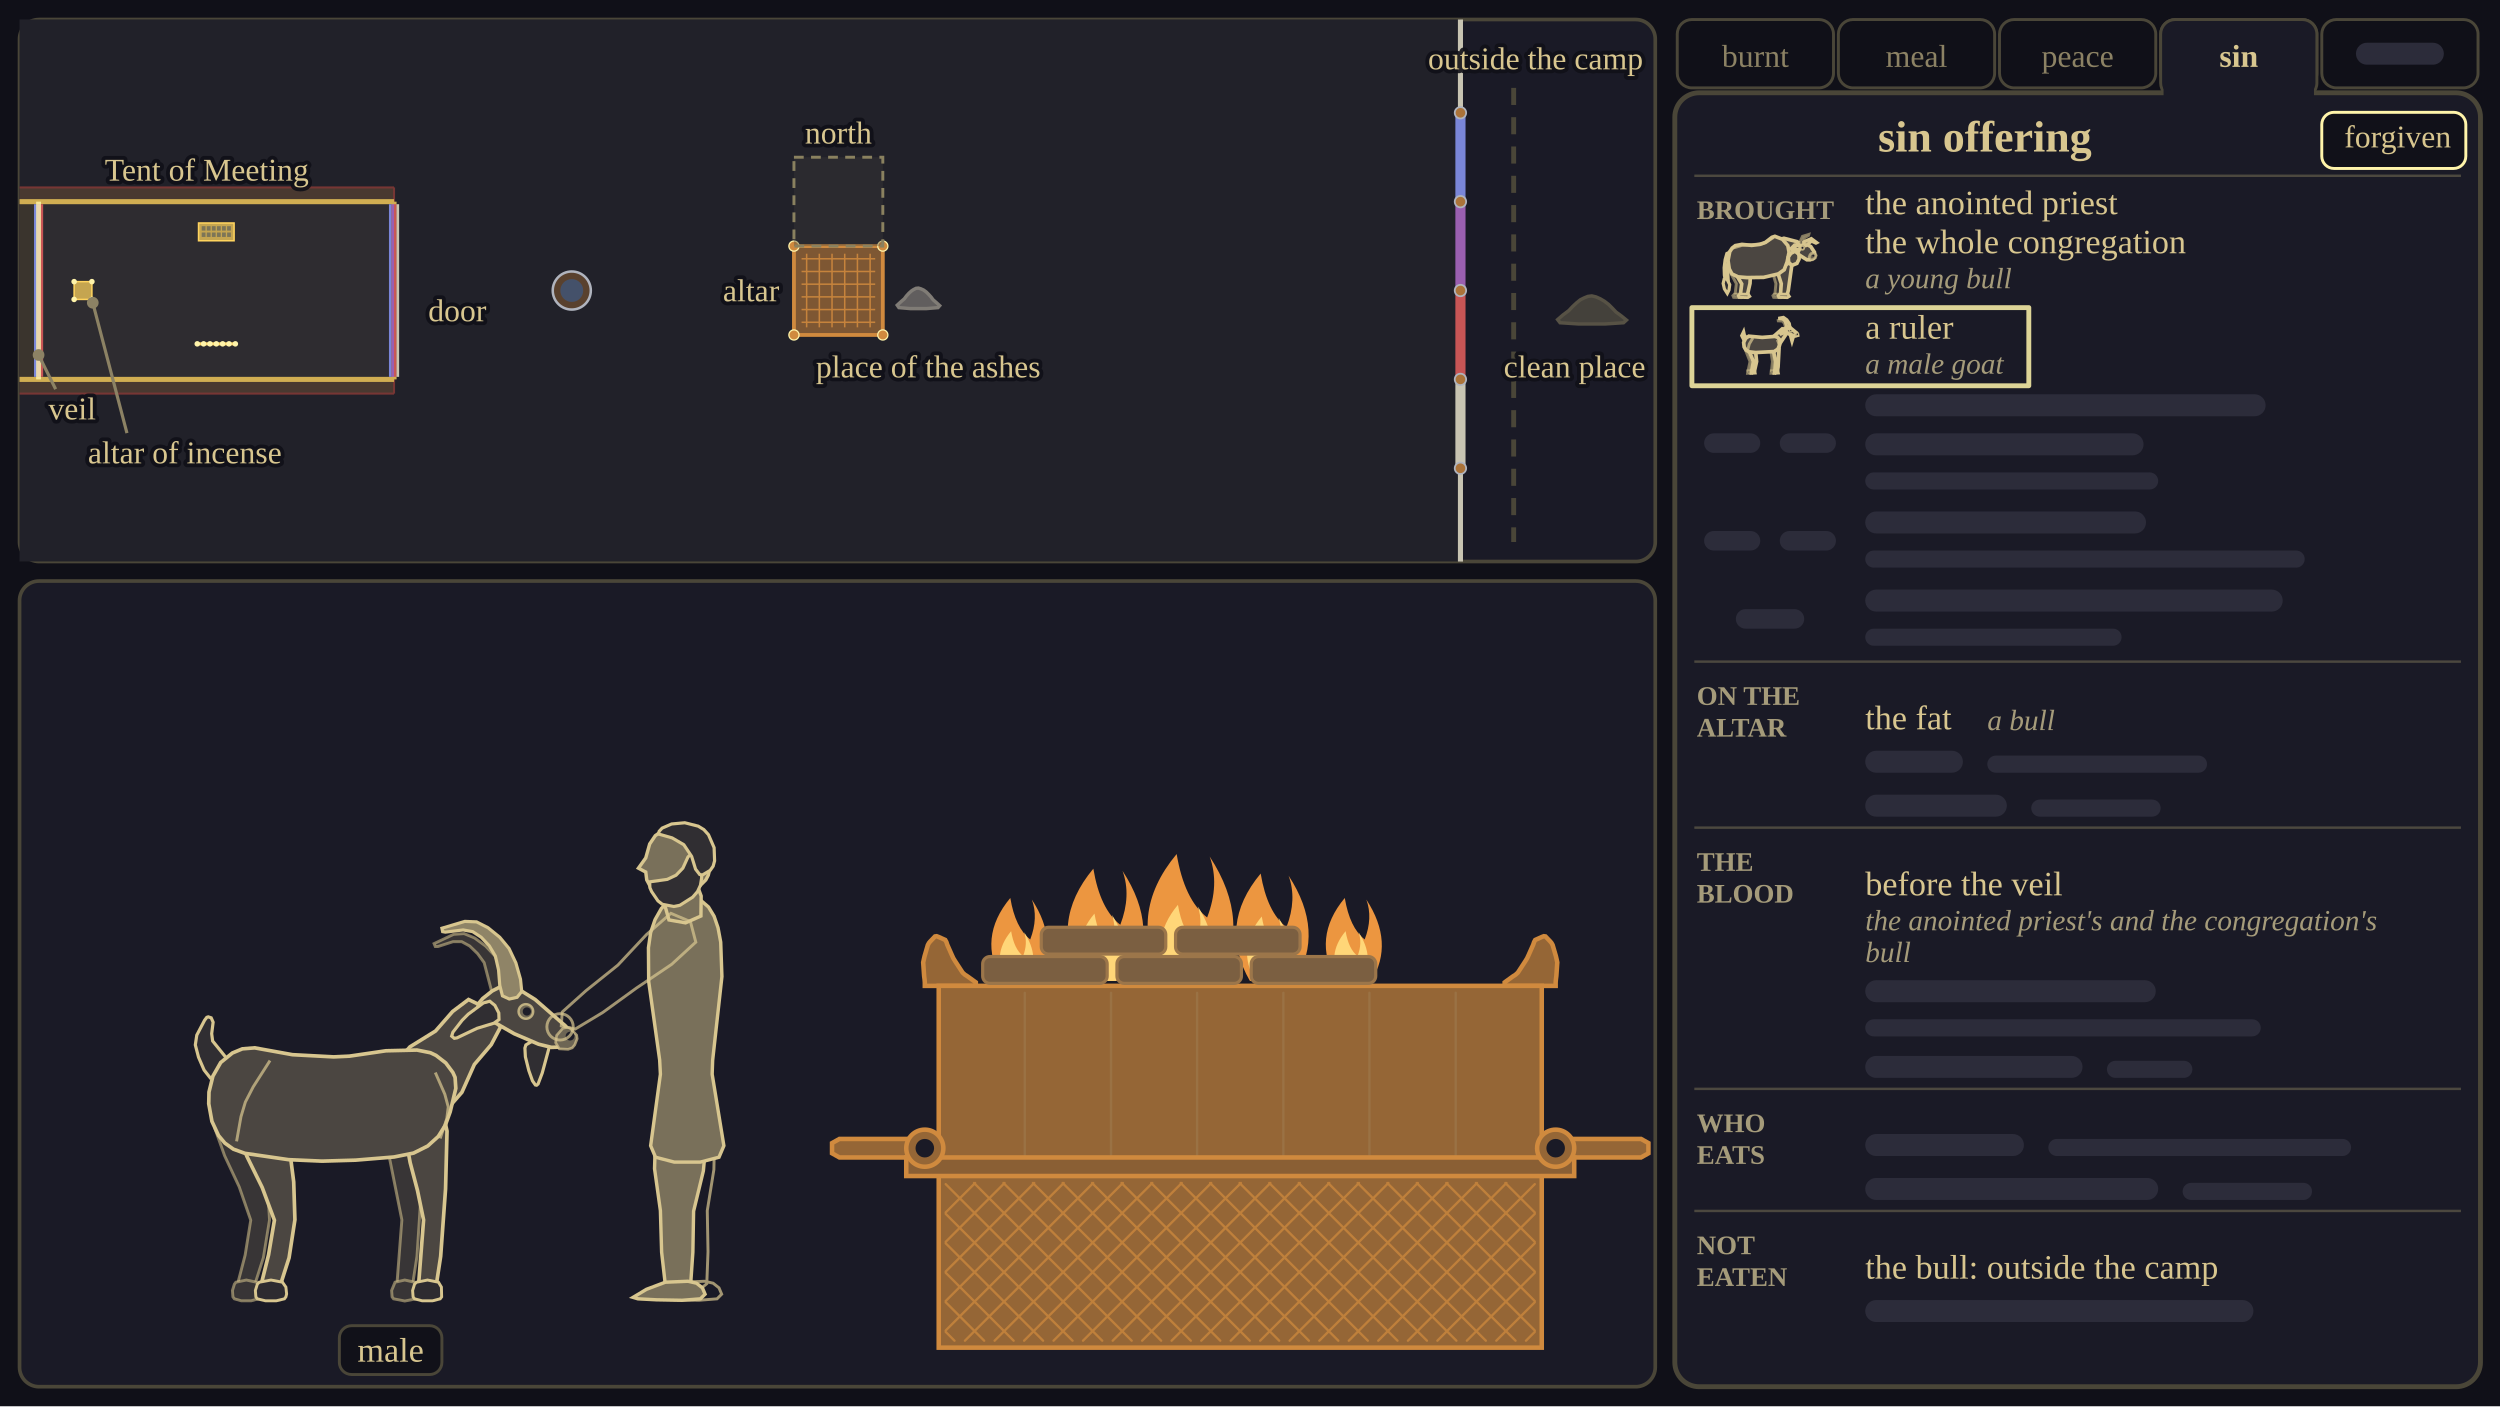
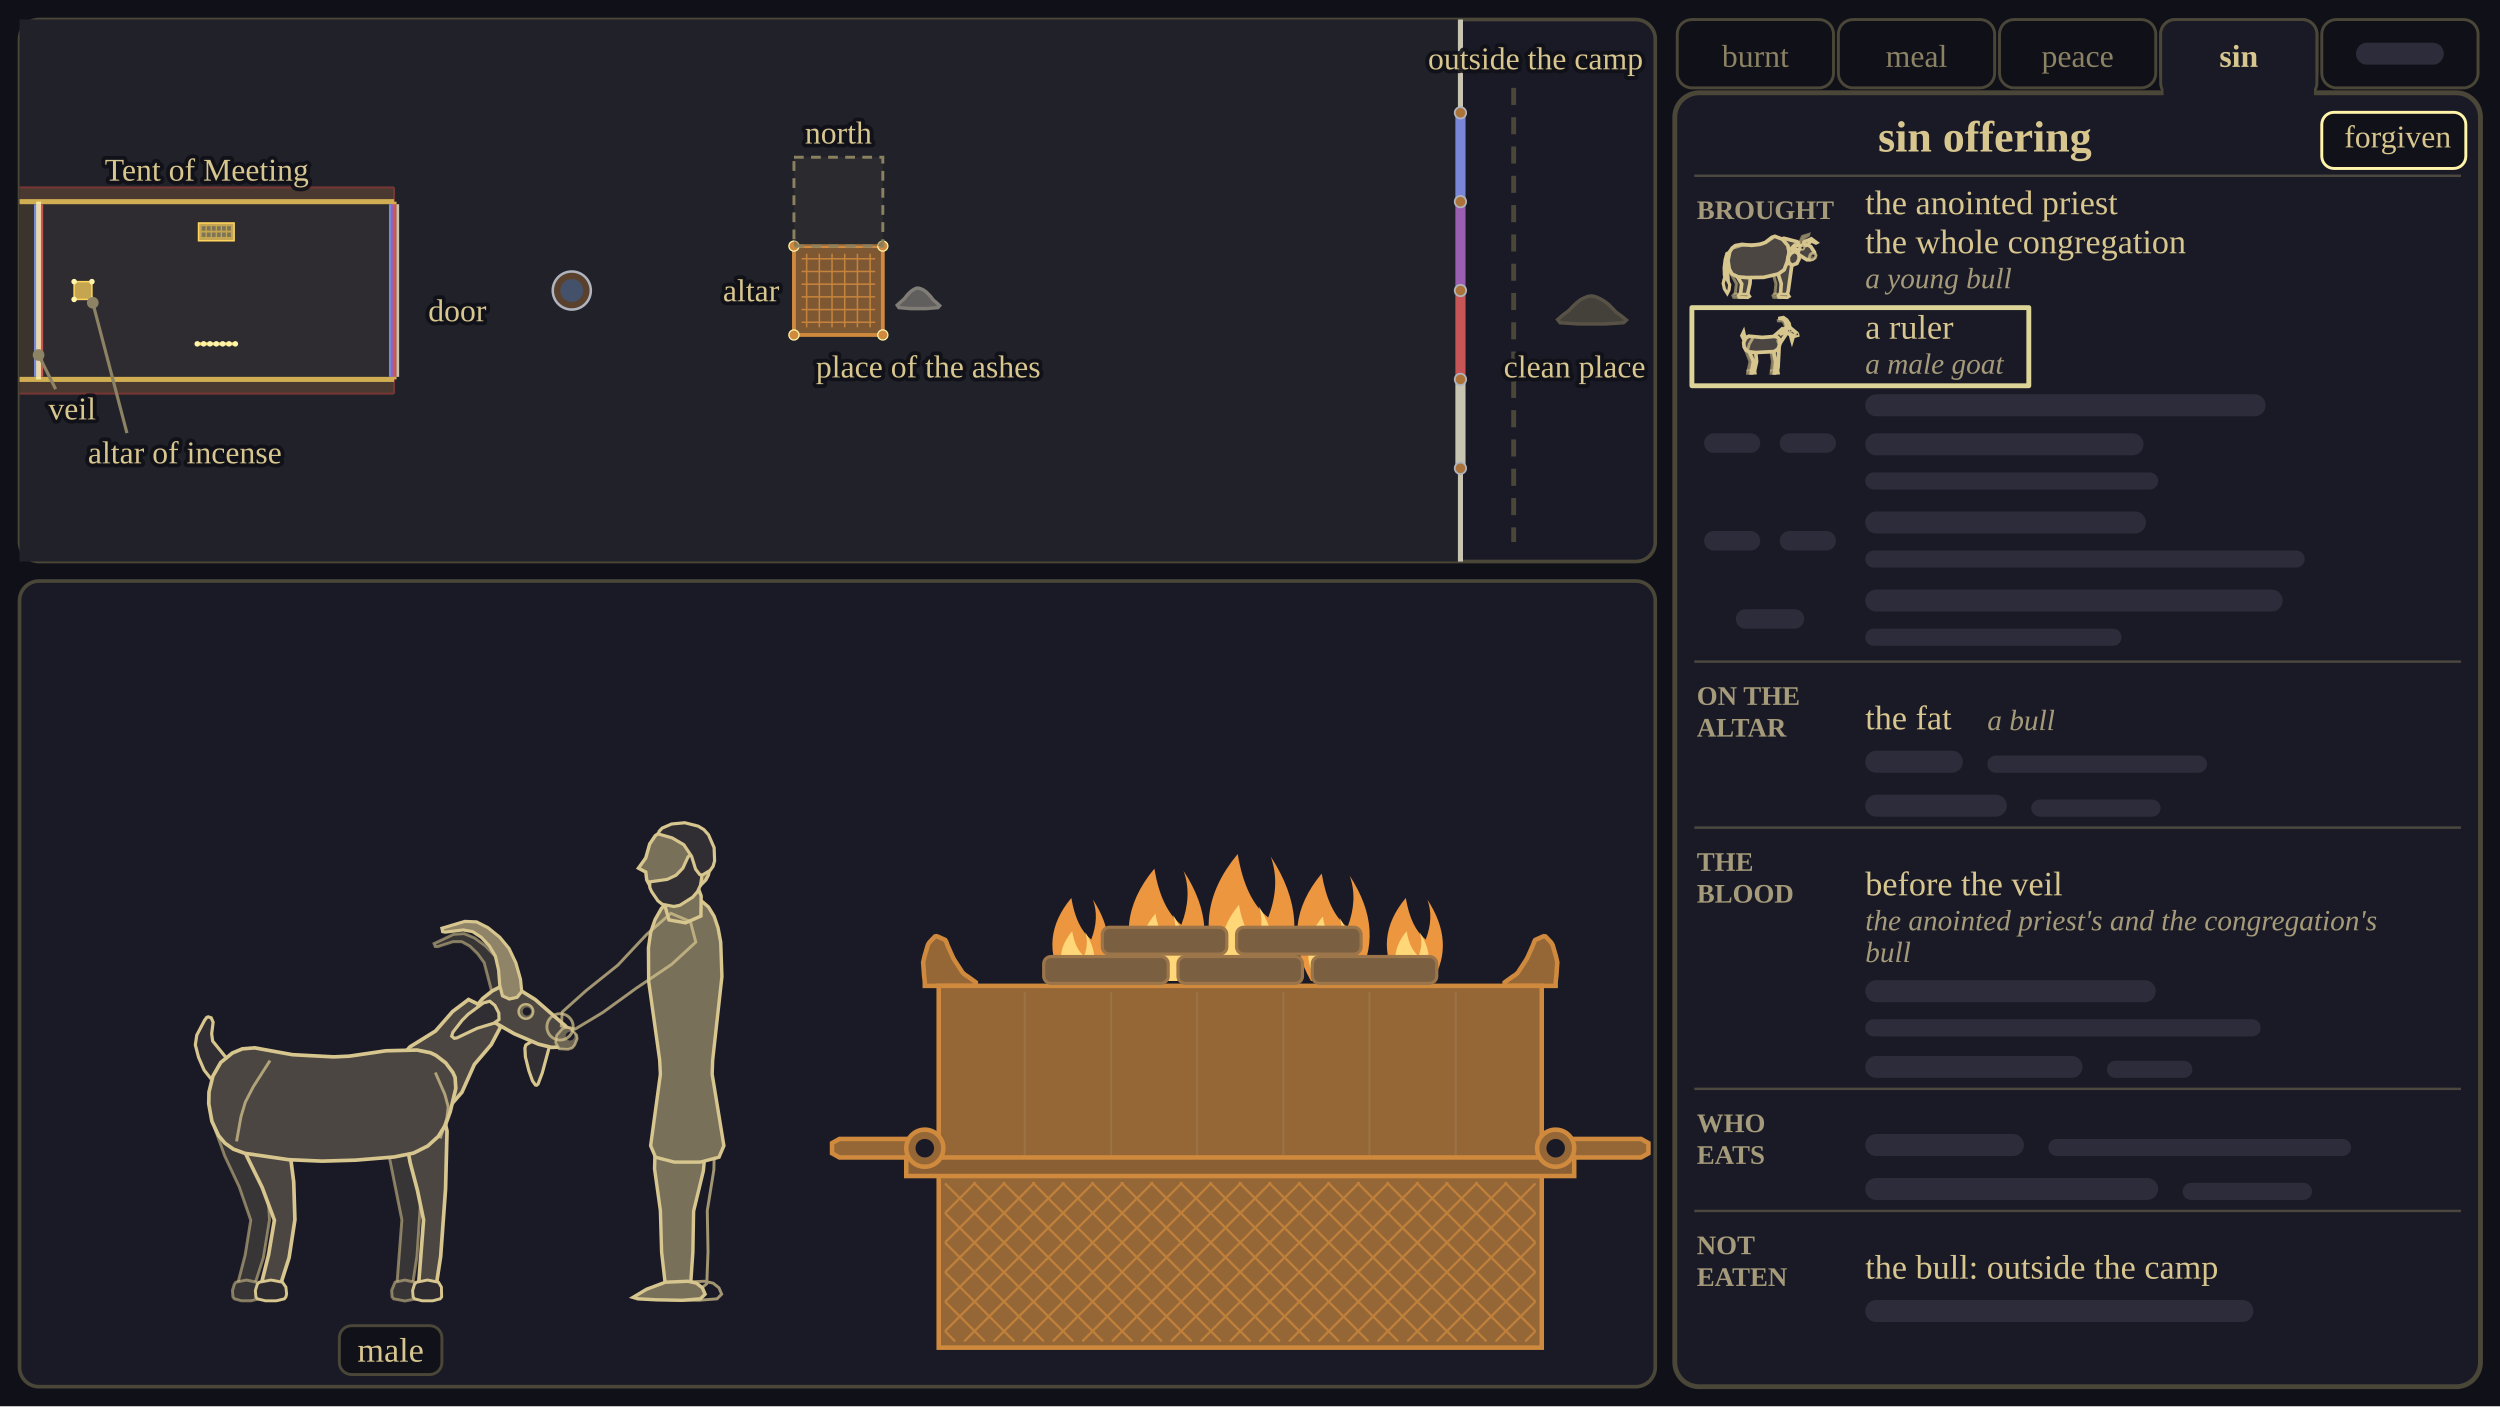
<svg xmlns="http://www.w3.org/2000/svg" viewBox="0 0 1024 576" width="1024" height="576" font-family="Georgia, 'Times New Roman', serif">
  <defs>
    <g id="ic58x23_male_goat">
      <path d="M1.9-11.5l.3 2.9-.3 5.9-.3 1.7-.5.5-.5-.6.4-3.8-1-6.5.9-.4z" fill="#383536" stroke="#d8c68f" stroke-width="1.2" stroke-opacity="0.549" />
      <path d="M.5-1.1l1.2 0 .1 1-1.4 0z" fill="#383536" stroke="#d8c68f" stroke-width="1.2" stroke-opacity="0.549" />
      <path d="M-8.2-12.2l.4 1.1.7 6.2-.9 4-.6.4-.4-.6.8-3.8-2.2-5.6-.1-1.2 1.1-.6z" fill="#383536" stroke="#d8c68f" stroke-width="1.2" stroke-opacity="0.549" />
      <path d="M-9.1-1.1l1.3 0 .1.9-1.5.1z" fill="#383536" stroke="#d8c68f" stroke-width="1.2" stroke-opacity="0.549" />
      <path d="M3.4-11.5l.3 1.2-.4 7.6-.3 1.7-.6.5-.4-.6.3-3.8-1.1-5.2 0-1.3 1.1-.4z" fill="#4b4641" stroke="#d8c68f" stroke-width="1.5" />
      <path d="M1.8-1.1l1.4 0 .2.9-1.7.1z" fill="#2d2b30" stroke="#d8c68f" stroke-width="1.2" />
      <path d="M-6.6-12.3l.5 1.1.6 6.3-.9 4-.7.4-.4-.6.7-3.8-2.3-5.5-.1-1.3 1.2-.6z" fill="#4b4641" stroke="#d8c68f" stroke-width="1.5" />
      <path d="M-7.7-1.1l1.4 0 .2.9-1.7.1z" fill="#2d2b30" stroke="#d8c68f" stroke-width="1.2" />
      <path d="M-10.6-13.5l-1-2 .8-1.7.3 1.4 1.1 1.6z" fill="#302e32" stroke="#d8c68f" stroke-width="1.3" />
      <path d="M6.5-18.3l-.6-2.2-.8-1-2.2-.1 1.8-.7 1.3.8 1 1.4.4 1.5-.2.4z" fill="#383536" stroke="#d8c68f" stroke-width="1.2" stroke-opacity="0.549" />
      <path d="M.5-14.3l4.5-4 1.2.6.7 1.1-3.3 5-1.8-1.1z" fill="#4b4641" stroke="#d8c68f" stroke-width="1.5" />
      <path d="M3.9-11.5l.1-2.3-1-1.1-1.1-.3-5.1.4-5.5-.5-1.3.9-.8 1.7.2 1.8.8 1.3 1.2.7 2.7.3 7.6-.4 1.5-1z" fill="#4b4641" stroke="#d8c68f" stroke-width="1.5" />
      <path d="M-7-14.6l-1.5 2.5-.6 2.4M3-13.8l.8 2-.5 2" stroke-linejoin="round" fill="none" stroke="#d8c68f" stroke-width="1.2" stroke-opacity="0.718" />
      <path d="M9.8-15.8l-.8 2.7-.6-2.2.5-.5z" fill="#302e32" stroke="#d8c68f" stroke-width="1.3" />
      <path d="M5.8-18.3l1.1-.7 1.2.1 2.8 2.3.3.9-1.2.3-2.2-.8-2.1-1.3z" fill="#4b4641" stroke="#d8c68f" stroke-width="1.5" />
      <path d="M11.2-16.5l.3.4-.1.6-.9.2-.2-.8z" fill="#6d6554" stroke="#d8c68f" stroke-width="1.1" stroke-opacity="0.698" />
      <path d="M6.8-17l-2.8 1 1.9-2.1.7.2z" fill="#302e32" stroke="#d8c68f" stroke-width="1.3" />
      <path d="M7-18.5l-.8-3-1-.9-1.8-.2 2.1-.4 1.4 1 1 1.5.3 1.7-.3.4z" fill="#8f8467" stroke="#d8c68f" stroke-width="1.3" />
      <circle cx="8.5" cy="-17.6" r=".4" fill="#716956" stroke="#d8c68f" stroke-width="1" stroke-opacity="0.800" />
      <circle cx="8.5" cy="-17.6" r=".2" fill="#1d1d28" />
      <circle cx="11.2" cy="-16.1" r=".3" fill="#1d1d28" />
    </g>
    <g id="ic58x26_bull">
      <path d="M5.5-14.8l.5 1.6-1.1 10-.5 2-1.3.4-1.1-.7.4-4.3-2-6.9.3-1.7 2.3-.8z" fill="#383536" stroke="#d8c68f" stroke-width="1.2" stroke-opacity="0.549" />
      <path d="M1.7-1.5l3 0 .5.9-.7.5-3-.1-.3-.7z" fill="#383536" stroke="#d8c68f" stroke-width="1.2" stroke-opacity="0.549" />
      <path d="M-11.5-15.6l.9 1.5-.2 8.2-1.1 4.7-1.3.4-1.1-.8.5-4.2-3.6-6.7 0-1.8 2.9-1.2z" fill="#383536" stroke="#d8c68f" stroke-width="1.2" stroke-opacity="0.549" />
      <path d="M-14.6-1.5l3 0 .6.9-.7.5-3.2-.1-.3-.7z" fill="#383536" stroke="#d8c68f" stroke-width="1.2" stroke-opacity="0.549" />
      <path d="M8.3-14.9l.6 1.7-1.4 10.1-.5 1.9-1.4.4-1.3-.8.3-4.2-2.2-6.9.3-1.7 2.7-.8z" fill="#4b4641" stroke="#d8c68f" stroke-width="1.5" />
      <path d="M3.9-1.5l3.4 0 .6.9-.8.5-3.5-.1-.3-.7z" fill="#2d2b30" stroke="#d8c68f" stroke-width="1.2" />
      <path d="M-8.7-15.7l.9 1.5-.4 8.3-1.1 4.8-1.5.3-1.3-.8.5-4.1-3.9-6.7.2-1.8 3.2-1.3z" fill="#4b4641" stroke="#d8c68f" stroke-width="1.5" />
      <path d="M-12.4-1.5l3.5 0 .6.9-.8.5-3.6-.1-.3-.7z" fill="#2d2b30" stroke="#d8c68f" stroke-width="1.2" />
      <path d="M-15.8-17.7l-1.7 5.5.3 5.2-.5.6-.5-.6-.4-2.3-.1-3 .4-3.3.7-2.5 1-.5z" fill="#4b4641" stroke="#d8c68f" stroke-width="1.5" />
      <path d="M-17.7-7.8l1.2 2.4-.3 2.2-.7 1.4-1.2-1.9-.5-2.2.4-1.7z" fill="#302e32" stroke="#d8c68f" stroke-width="1.3" />
      <path d="M3.6-23.8l2.1-.6 5.4 1.4 1.5 1.2-.3 3.2-1.2 3-1.1.4-1.4-.3-1.5 1.6-1.5.3-1.5-5z" fill="#4b4641" stroke="#d8c68f" stroke-width="1.5" />
      <path d="M7-14.7l.8-4-.5-2.7-2.2-2.6-3.1-1.2-1.2.4-2.7 2.1-2.3.8-3.3.4-4-.4-2.7.5-1.3 1-1 1.5-.7 3.6.5 3.4 1.1 2.1 2.5 1.2 3.7.3 6.8-.1 6-1.4 2.4-1.7z" fill="#4b4641" stroke="#d8c68f" stroke-width="1.5" />
      <path d="M10.2-19.1l1.7 1.2 0 2-.9 1.8-2.1.8-1.3-1.3-.1-2.1 1-1.5z" fill="#4b4641" stroke="#d8c68f" stroke-width="1.5" />
      <path d="M11.1-21.9l1.4-.5 1.8.1 2.4 1.3 1.5 2.3.1 1.5-.4.9-1.5.7-1.3 0-3.2-2-1-1.6-.1-1.8z" fill="#4b4641" stroke="#d8c68f" stroke-width="1.5" />
      <path d="M18.3-18.3l.6.9-.3 1-1.1.8-1 0-.5-1.1.4-1 .5-.5z" fill="#6d6554" stroke="#d8c68f" stroke-width="1.1" stroke-opacity="0.698" />
      <path d="M11.8-19.4l-1.6-.8-1.2.4-.4-.3 1.5-1.5 1.7.1.6.3 0 .6z" fill="#4b4641" stroke="#d8c68f" stroke-width="1.5" />
      <path d="M12.1-22.6l1.2-2.6 2.6-.8-.1.4-1.7 1-.4 2.5-1.2 0z" fill="#383536" stroke="#d8c68f" stroke-width="1.2" stroke-opacity="0.549" />
      <path d="M13.8-22.9l3.1-1.4 2.3 1.7-.4.2-1.8-.8-2.3 1.8-.9-.9z" fill="#8f8467" stroke="#d8c68f" stroke-width="1.3" />
      <path d="M1.4-24.7l-2.8 1.8-2 .8-8.1.6-4 1.2" stroke-linejoin="round" fill="none" stroke="#d8c68f" stroke-width="1.2" stroke-opacity="0.718" />
      <circle cx="13.2" cy="-20.5" r=".7" fill="#716956" stroke="#d8c68f" stroke-width="1" stroke-opacity="0.800" />
      <circle cx="13.3" cy="-20.5" r=".4" fill="#1d1d28" />
      <circle cx="17.7" cy="-17.3" r=".4" fill="#1d1d28" />
    </g>
  </defs>
  <rect width="1024" height="576" fill="#101018" />
  <rect x="8" y="8" width="670" height="222" rx="8" fill="#1a1a26" stroke="#4a4638" stroke-width="1.5" />
  <rect x="8" y="238" width="670" height="330" rx="8" fill="#1a1a26" stroke="#4a4638" stroke-width="1.5" />
  <rect x="686" y="38" width="330" height="530" rx="10" fill="#1a1a26" stroke="#4a4638" stroke-width="2" />
  <rect x="687" y="8" width="64" height="28" rx="6" fill="#101018" stroke="#4a4638" stroke-width="1.2" />
  <rect x="753" y="8" width="64" height="28" rx="6" fill="#101018" stroke="#4a4638" stroke-width="1.2" />
  <rect x="819" y="8" width="64" height="28" rx="6" fill="#101018" stroke="#4a4638" stroke-width="1.2" />
  <rect x="885" y="8" width="64" height="28" rx="6" fill="#101018" stroke="#4a4638" stroke-width="1.2" />
  <rect x="951" y="8" width="64" height="28" rx="6" fill="#101018" stroke="#4a4638" stroke-width="1.2" />
  <text x="719" y="23" font-size="13" text-anchor="middle" dominant-baseline="central" fill="#8c8264">burnt</text>
  <text x="785" y="23" font-size="13" text-anchor="middle" dominant-baseline="central" fill="#8c8264">meal</text>
  <text x="851" y="23" font-size="13" text-anchor="middle" dominant-baseline="central" fill="#8c8264">peace</text>
  <rect x="965" y="17.5" width="36" height="9" rx="4.5" fill="#2c2c3a" />
  <rect x="885" y="8" width="64" height="32" rx="6" fill="#1a1a26" stroke="#4a4638" stroke-width="1.2" />
  <rect x="886.2" y="34" width="61.6" height="8" fill="#1a1a26" />
  <text x="917" y="23" font-size="13" text-anchor="middle" dominant-baseline="central" fill="#d8c68f" font-weight="bold">sin</text>
  <g id="dockcol">
    <line x1="694" y1="72" x2="1008" y2="72" stroke="#4c483f" stroke-width="1" />
    <text x="695" y="86" font-size="11" dominant-baseline="central" fill="#a59b7a" font-weight="bold">BROUGHT</text>
    <line x1="694" y1="271" x2="1008" y2="271" stroke="#4c483f" stroke-width="1" />
    <text x="695" y="285" font-size="11" dominant-baseline="central" fill="#a59b7a" font-weight="bold">ON THE</text>
    <text x="695" y="298" font-size="11" dominant-baseline="central" fill="#a59b7a" font-weight="bold">ALTAR</text>
    <line x1="694" y1="339" x2="1008" y2="339" stroke="#4c483f" stroke-width="1" />
    <text x="695" y="353" font-size="11" dominant-baseline="central" fill="#a59b7a" font-weight="bold">THE</text>
    <text x="695" y="366" font-size="11" dominant-baseline="central" fill="#a59b7a" font-weight="bold">BLOOD</text>
    <line x1="694" y1="446" x2="1008" y2="446" stroke="#4c483f" stroke-width="1" />
    <text x="695" y="460" font-size="11" dominant-baseline="central" fill="#a59b7a" font-weight="bold">WHO</text>
    <text x="695" y="473" font-size="11" dominant-baseline="central" fill="#a59b7a" font-weight="bold">EATS</text>
    <line x1="694" y1="496" x2="1008" y2="496" stroke="#4c483f" stroke-width="1" />
    <text x="695" y="510" font-size="11" dominant-baseline="central" fill="#a59b7a" font-weight="bold">NOT</text>
    <text x="695" y="523" font-size="11" dominant-baseline="central" fill="#a59b7a" font-weight="bold">EATEN</text>
    <rect x="764" y="161.5" width="164" height="9" rx="4.5" fill="#2c2c3a" />
    <rect x="764" y="177.5" width="114" height="9" rx="4.5" fill="#2c2c3a" />
    <rect x="764" y="193.5" width="120" height="7" rx="3.5" fill="#2c2c3a" />
    <rect x="698" y="177.5" width="23" height="8" rx="4" fill="#2c2c3a" />
    <rect x="729" y="177.5" width="23" height="8" rx="4" fill="#2c2c3a" />
    <rect x="764" y="209.5" width="115" height="9" rx="4.5" fill="#2c2c3a" />
    <rect x="764" y="225.5" width="180" height="7" rx="3.5" fill="#2c2c3a" />
    <rect x="698" y="217.5" width="23" height="8" rx="4" fill="#2c2c3a" />
    <rect x="729" y="217.5" width="23" height="8" rx="4" fill="#2c2c3a" />
    <rect x="764" y="241.5" width="171" height="9" rx="4.5" fill="#2c2c3a" />
    <rect x="764" y="257.5" width="105" height="7" rx="3.5" fill="#2c2c3a" />
    <rect x="711" y="249.5" width="28" height="8" rx="4" fill="#2c2c3a" />
    <rect x="764" y="307.5" width="40" height="9" rx="4.5" fill="#2c2c3a" />
    <rect x="814" y="309.5" width="90" height="7" rx="3.5" fill="#2c2c3a" />
    <rect x="764" y="325.5" width="58" height="9" rx="4.5" fill="#2c2c3a" />
    <rect x="832" y="327.5" width="53" height="7" rx="3.5" fill="#2c2c3a" />
    <g>
      <animate attributeName="opacity" values="1.00;0" begin="6.32s" dur="0.35s" fill="freeze" calcMode="spline" keyTimes="0;1" keySplines="0.42 0 0.58 1" />
      <rect x="764" y="401.5" width="119" height="9" rx="4.5" fill="#2c2c3a" />
    </g>
    <rect x="764" y="417.5" width="162" height="7" rx="3.5" fill="#2c2c3a" />
    <rect x="764" y="432.5" width="89" height="9" rx="4.5" fill="#2c2c3a" />
    <rect x="863" y="434.5" width="35" height="7" rx="3.5" fill="#2c2c3a" />
    <rect x="764" y="464.5" width="65" height="9" rx="4.5" fill="#2c2c3a" />
    <rect x="839" y="466.5" width="124" height="7" rx="3.5" fill="#2c2c3a" />
    <rect x="764" y="482.5" width="120" height="9" rx="4.5" fill="#2c2c3a" />
    <rect x="894" y="484.5" width="53" height="7" rx="3.5" fill="#2c2c3a" />
    <rect x="764" y="532.5" width="159" height="9" rx="4.5" fill="#2c2c3a" />
    <text x="813" y="56" font-size="18" text-anchor="middle" dominant-baseline="central" fill="#d8c68f" font-weight="bold">sin offering</text>
    <text x="764" y="83" font-size="14" dominant-baseline="central" fill="#d8c68f">the anointed priest</text>
    <text x="764" y="99" font-size="14" dominant-baseline="central" fill="#d8c68f">the whole congregation</text>
    <text x="764" y="114" font-size="12" dominant-baseline="central" fill="#a59b7a" font-style="italic">a young bull</text>
    <use href="#ic58x26_bull" transform="translate(725 122)" />
    <text x="764" y="134" font-size="14" dominant-baseline="central" fill="#d8c68f">a ruler</text>
    <text x="764" y="149" font-size="12" dominant-baseline="central" fill="#a59b7a" font-style="italic">a male goat</text>
    <use href="#ic58x23_male_goat" transform="translate(725 153)" />
    <text x="764" y="294" font-size="14" dominant-baseline="central" fill="#d8c68f">the fat</text>
    <text x="814" y="295" font-size="12" dominant-baseline="central" fill="#a59b7a" font-style="italic">a bull</text>
    <text x="764" y="362" font-size="14" dominant-baseline="central" fill="#d8c68f">before the veil</text>
    <text x="764" y="377" font-size="12" dominant-baseline="central" fill="#a59b7a" font-style="italic">the anointed priest's and the congregation's</text>
    <text x="764" y="390" font-size="12" dominant-baseline="central" fill="#a59b7a" font-style="italic">bull</text>
    <g opacity="0.00">
      <animate attributeName="opacity" values="0;1.00" begin="6.32s" dur="0.35s" fill="freeze" calcMode="spline" keyTimes="0;1" keySplines="0.42 0 0.58 1" />
      <text x="764" y="406" font-size="14" dominant-baseline="central" fill="#d8c68f">on the altar's horns</text>
    </g>
    <text x="764" y="519" font-size="14" dominant-baseline="central" fill="#d8c68f">the bull: outside the camp</text>
    <rect x="951" y="46" width="59" height="23" rx="5" fill="#101018" fill-opacity="0.88" stroke="#fff4aa" stroke-width="1.2" />
    <text x="1004" y="56" font-size="13" text-anchor="end" dominant-baseline="central" fill="#d8c68f">forgiven</text>
    <path d="M693 126l138 0 0 32-138 0z" fill="none" stroke="#fff4aa" stroke-width="2.0" stroke-opacity="0.85" stroke-linejoin="round" />
  </g>
  <g transform="translate(-509.4 -291.8) scale(0.52)">
    <rect x="995" y="576.5" width="1135" height="426.9" fill="#212129" />
    <line x1="2130" y1="576.5" x2="2130" y2="650" stroke="#c8c4b2" stroke-width="4" />
    <line x1="2130" y1="930" x2="2130" y2="1003.5" stroke="#c8c4b2" stroke-width="4" />
    <line x1="2130" y1="650" x2="2130" y2="720" stroke="#7a86d8" stroke-width="8" />
    <line x1="2130" y1="720" x2="2130" y2="790" stroke="#9a5fb0" stroke-width="8" />
    <line x1="2130" y1="790" x2="2130" y2="860" stroke="#c85555" stroke-width="8" />
    <line x1="2130" y1="860" x2="2130" y2="930" stroke="#c8c4b2" stroke-width="8" />
    <circle cx="2130" cy="650" r="4.5" fill="#ab7339" stroke="#b0b4be" stroke-width="1.4" />
    <circle cx="2130" cy="720" r="4.5" fill="#ab7339" stroke="#b0b4be" stroke-width="1.4" />
    <circle cx="2130" cy="790" r="4.5" fill="#ab7339" stroke="#b0b4be" stroke-width="1.4" />
    <circle cx="2130" cy="860" r="4.5" fill="#ab7339" stroke="#b0b4be" stroke-width="1.4" />
    <circle cx="2130" cy="930" r="4.5" fill="#ab7339" stroke="#b0b4be" stroke-width="1.4" />
    <rect x="995" y="708.8" width="295" height="162.4" fill="#493930" />
    <line x1="995" y1="708.8" x2="1290" y2="708.8" stroke="#773634" stroke-width="1.6" />
    <line x1="1290" y1="708.8" x2="1290" y2="871.2" stroke="#773634" stroke-width="1.6" />
    <line x1="1290" y1="871.2" x2="995" y2="871.2" stroke="#773634" stroke-width="1.6" />
    <rect x="995" y="720" width="295" height="140" fill="#2e2c30" />
    <rect x="995" y="720" width="15" height="140" fill="#3a342d" />
    <line x1="995" y1="720" x2="1290" y2="720" stroke="#d1ae52" stroke-width="4" />
    <line x1="1290" y1="720" x2="1290" y2="860" stroke="#d1ae52" stroke-width="4" />
    <line x1="1290" y1="860" x2="995" y2="860" stroke="#d1ae52" stroke-width="4" />
    <line x1="1007.6" y1="722" x2="1007.6" y2="858" stroke="#7a86d8" stroke-width="2.4" />
    <line x1="1010" y1="722" x2="1010" y2="858" stroke="#9a5fb0" stroke-width="2.4" />
    <line x1="1012.4" y1="722" x2="1012.4" y2="858" stroke="#c85555" stroke-width="2.4" />
    <line x1="1287" y1="722" x2="1287" y2="858" stroke="#7a86d8" stroke-width="2" />
    <line x1="1289" y1="722" x2="1289" y2="858" stroke="#9a5fb0" stroke-width="2" />
    <line x1="1291" y1="722" x2="1291" y2="858" stroke="#c85555" stroke-width="2" />
    <line x1="1293" y1="722" x2="1293" y2="858" stroke="#c8c4b2" stroke-width="2" />
    <rect x="1038" y="783" width="14" height="14" fill="#c5a550" stroke="#ffd45e" stroke-width="1.2" />
    <circle cx="1038" cy="783" r="2.2" fill="#fff4aa" />
    <circle cx="1052" cy="783" r="2.2" fill="#fff4aa" />
    <circle cx="1038" cy="797" r="2.2" fill="#fff4aa" />
    <circle cx="1052" cy="797" r="2.2" fill="#fff4aa" />
    <rect x="1136" y="736.8" width="28" height="14" fill="#c5a550" stroke="#ffd45e" stroke-width="1.2" />
    <rect x="1138.5" y="739.3" width="3" height="3.5" fill="#7d7557" />
    <rect x="1142.5" y="739.3" width="3" height="3.5" fill="#7d7557" />
    <rect x="1146.5" y="739.3" width="3" height="3.5" fill="#7d7557" />
    <rect x="1150.5" y="739.3" width="3" height="3.5" fill="#7d7557" />
    <rect x="1154.5" y="739.3" width="3" height="3.5" fill="#7d7557" />
    <rect x="1158.5" y="739.3" width="3" height="3.5" fill="#7d7557" />
    <rect x="1138.5" y="744.3" width="3" height="3.5" fill="#7d7557" />
    <rect x="1142.5" y="744.3" width="3" height="3.5" fill="#7d7557" />
    <rect x="1146.5" y="744.3" width="3" height="3.5" fill="#7d7557" />
    <rect x="1150.5" y="744.3" width="3" height="3.5" fill="#7d7557" />
    <rect x="1154.5" y="744.3" width="3" height="3.5" fill="#7d7557" />
    <rect x="1158.5" y="744.3" width="3" height="3.5" fill="#7d7557" />
    <line x1="1135" y1="832" x2="1165" y2="832" stroke="#ffd45e" stroke-width="2.4" />
    <circle cx="1135" cy="832" r="2.2" fill="#fff4aa" />
    <circle cx="1140" cy="832" r="2.2" fill="#fff4aa" />
    <circle cx="1145" cy="832" r="2.2" fill="#fff4aa" />
    <circle cx="1150" cy="832" r="2.2" fill="#fff4aa" />
    <circle cx="1155" cy="832" r="2.2" fill="#fff4aa" />
    <circle cx="1160" cy="832" r="2.2" fill="#fff4aa" />
    <circle cx="1165" cy="832" r="2.2" fill="#fff4aa" />
    <circle cx="1430" cy="790" r="15" fill="#59412e" stroke="#b0b4be" stroke-width="2" />
    <circle cx="1430" cy="790" r="9" fill="#44516a" />
    <rect x="1605" y="755" width="70" height="70" fill="#7e5733" stroke="#d08a3e" stroke-width="3" />
    <line x1="1615" y1="761" x2="1615" y2="819" stroke="#c6833c" stroke-width="1.2" />
    <line x1="1611" y1="765" x2="1669" y2="765" stroke="#c6833c" stroke-width="1.2" />
    <line x1="1625" y1="761" x2="1625" y2="819" stroke="#c6833c" stroke-width="1.2" />
    <line x1="1611" y1="775" x2="1669" y2="775" stroke="#c6833c" stroke-width="1.2" />
    <line x1="1635" y1="761" x2="1635" y2="819" stroke="#c6833c" stroke-width="1.2" />
    <line x1="1611" y1="785" x2="1669" y2="785" stroke="#c6833c" stroke-width="1.2" />
    <line x1="1645" y1="761" x2="1645" y2="819" stroke="#c6833c" stroke-width="1.2" />
    <line x1="1611" y1="795" x2="1669" y2="795" stroke="#c6833c" stroke-width="1.2" />
    <line x1="1655" y1="761" x2="1655" y2="819" stroke="#c6833c" stroke-width="1.2" />
    <line x1="1611" y1="805" x2="1669" y2="805" stroke="#c6833c" stroke-width="1.2" />
    <line x1="1665" y1="761" x2="1665" y2="819" stroke="#c6833c" stroke-width="1.2" />
    <line x1="1611" y1="815" x2="1669" y2="815" stroke="#c6833c" stroke-width="1.2" />
    <circle cx="1605" cy="755" r="4" fill="#d08a3e" stroke="#fff4aa" stroke-width="1" />
    <circle cx="1675" cy="755" r="4" fill="#d08a3e" stroke="#fff4aa" stroke-width="1" />
    <circle cx="1605" cy="825" r="4" fill="#d08a3e" stroke="#fff4aa" stroke-width="1" />
    <circle cx="1675" cy="825" r="4" fill="#d08a3e" stroke="#fff4aa" stroke-width="1" />
  </g>
  <g transform="translate(-265.3 210) scale(0.95)">
    <path d="M641.2 278l33.6 0 3.2-1.8 0-4.4-3.2-1.8-33.6 0-3.2 1.8 0 4.4z" fill="#956636" stroke="#d08a3e" stroke-width="1.95" />
    <path d="M953.2 278l33.6 0 3.2-1.8 0-4.4-3.2-1.8-33.6 0-3.2 1.8 0 4.4z" fill="#956636" stroke="#d08a3e" stroke-width="1.95" />
    <path d="M678 204l0-1.5-.1-1.2-.2-1.6-.4-5.8.3-1.4.3-1.3 1.4-4.8.5-.9.5-.6 2.1-2.2.7-.1.8.3 2.9 1.3.5.9.4 1.2 2 4.5.6 1.3.8 1.3 3.2 4.9 1 .9 1.1.7 3.6 2.6 0 1.5z" fill="#956636" stroke="#d08a3e" stroke-width="1.95" />
    <path d="M950 204l0-1.5.1-1.2.2-1.6.4-5.8-.3-1.4-.3-1.3-1.4-4.8-.5-.9-.5-.6-2.1-2.2-.7-.1-.8.3-2.9 1.3-.5.9-.4 1.2-2 4.5-.6 1.3-.8 1.3-3.2 4.9-1 .9-1.1.7-3.6 2.6 0 1.5z" fill="#956636" stroke="#d08a3e" stroke-width="1.95" />
    <path d="M684 204l260 0 0 156-260 0z" fill="#956636" stroke="#d08a3e" stroke-width="1.95" />
    <path d="M721.1 207l0 70M758.3 207l0 70M795.4 207l0 70M832.6 207l0 70M869.7 207l0 70M906.9 207l0 70" stroke-linejoin="round" stroke-linecap="round" fill="none" stroke="#9c764a" stroke-width="1" stroke-opacity="0.718" />
    <path d="M670 278l288 0 0 8-288 0z" fill="#8a5f34" stroke="#d08a3e" stroke-width="1.95" />
    <path d="M941 289M928.3 289l12.7 12.7M915.6 289l25.4 25.4M902.8 289l38.2 38.2M890.1 289l50.9 50.9M877.4 289l63.6 63.6M864.6 289l68.1 68M851.9 289l68 68M839.2 289l68 68M826.5 289l68 68M813.7 289l68.1 68M801 289l68 68M788.3 289l68 68M775.6 289l68 68M762.8 289l68 68M750.1 289l68 68M737.4 289l68 68M724.6 289l68.1 68M711.9 289l68 68M699.2 289l68 68M687 289.5l67.5 67.5M687 302.3l54.7 54.7M687 315l42 42M687 327.7l29.3 29.3M687 340.4l16.6 16.6M687 353.2l3.8 3.8M687 289M687 301.7l12.7-12.7M687 314.4l25.4-25.4M687 327.2l38.2-38.2M687 339.9l50.9-50.9M687 352.6l63.6-63.6M695.3 357l68.1-68M708.1 357l68-68M720.8 357l68-68M733.5 357l68-68M746.2 357l68.1-68M759 357l68-68M771.7 357l68-68M784.4 357l68-68M797.2 357l68-68M809.9 357l68-68M822.6 357l68-68M835.3 357l68.1-68M848.1 357l68-68M860.8 357l68-68M873.5 357l67.5-67.5M886.3 357l54.7-54.7M899 357l42-42M911.7 357l29.3-29.3M924.4 357l16.6-16.6M937.2 357l3.8-3.8" stroke-linejoin="round" stroke-linecap="round" fill="none" stroke="#d08a3e" stroke-width="1" stroke-opacity="0.718" />
    <ellipse cx="678" cy="274" rx="8" ry="8" fill="#956636" stroke="#d08a3e" stroke-width="1.95" />
    <ellipse cx="678" cy="274" rx="4" ry="4" fill="#1a1a26" />
    <ellipse cx="950" cy="274" rx="8" ry="8" fill="#956636" stroke="#d08a3e" stroke-width="1.95" />
    <ellipse cx="950" cy="274" rx="4" ry="4" fill="#1a1a26" />
  </g>
-   <path d="M410.42,401.8 q-10.2,-17.68 3.4,-34 q2.04,12.24 8.16,17.0 q3.4,-8.84 0.68,-16.32 q11.56,17.68 2.04,33.32 z" fill="#ec9640" />
-   <path d="M443.23,401.8 q-13.8,-23.92 4.6,-46 q2.76,16.56 11.04,23.0 q4.6,-11.96 0.92,-22.08 q15.64,23.92 2.76,45.08 z" fill="#ec9640" />
-   <path d="M476.76,401.8 q-15.6,-27.04 5.2,-52 q3.12,18.72 12.48,26.0 q5.2,-13.52 1.04,-24.96 q17.68,27.04 3.12,50.96 z" fill="#ec9640" />
-   <path d="M511.97,401.8 q-13.2,-22.88 4.4,-44 q2.64,15.84 10.56,22.0 q4.4,-11.44 0.88,-21.12 q14.96,22.88 2.64,43.12 z" fill="#ec9640" />
-   <path d="M547.42,401.8 q-10.2,-17.68 3.4,-34 q2.04,12.24 8.16,17.0 q3.4,-8.84 0.68,-16.32 q11.56,17.68 2.04,33.32 z" fill="#ec9640" />
-   <path d="M412.12,401.8 q-6.12,-10.608 2.04,-20.4 q1.224,7.344 4.896,10.2 q2.04,-5.304 0.408,-9.792 q6.936,10.608 1.224,19.992 z" fill="#ffd678" />
-   <path d="M445.53,401.8 q-8.28,-14.352 2.76,-27.6 q1.656,9.936 6.624,13.8 q2.76,-7.176 0.552,-13.248 q9.384,14.352 1.656,27.048 z" fill="#ffd678" />
-   <path d="M479.36,401.8 q-9.36,-16.224 3.12,-31.2 q1.872,11.232 7.488,15.6 q3.12,-8.112 0.624,-14.976 q10.608,16.224 1.872,30.576 z" fill="#ffd678" />
-   <path d="M514.17,401.8 q-7.92,-13.728 2.64,-26.4 q1.584,9.504 6.336,13.2 q2.64,-6.864 0.528,-12.672 q8.976,13.728 1.584,25.872 z" fill="#ffd678" />
-   <path d="M549.12,401.8 q-6.12,-10.608 2.04,-20.4 q1.224,7.344 4.896,10.2 q2.04,-5.304 0.408,-9.792 q6.936,10.608 1.224,19.992 z" fill="#ffd678" />
-   <rect x="402.5" y="391.8" width="51" height="11" rx="3" fill="#7b5f41" stroke="#9c764a" stroke-width="1.3" />
-   <rect x="457.5" y="391.8" width="51" height="11" rx="3" fill="#7b5f41" stroke="#9c764a" stroke-width="1.3" />
-   <rect x="512.5" y="391.8" width="51" height="11" rx="3" fill="#7b5f41" stroke="#9c764a" stroke-width="1.3" />
-   <rect x="426.5" y="379.8" width="51" height="11" rx="3" fill="#7b5f41" stroke="#9c764a" stroke-width="1.3" />
-   <rect x="481.5" y="379.8" width="51" height="11" rx="3" fill="#7b5f41" stroke="#9c764a" stroke-width="1.3" />
+   <path d="M435.42,401.8 q-10.2,-17.68 3.4,-34 q2.04,12.24 8.16,17.0 q3.4,-8.84 0.68,-16.32 q11.56,17.68 2.04,33.32 z" fill="#ec9640" />
+   <path d="M468.23,401.8 q-13.8,-23.92 4.6,-46 q2.76,16.56 11.04,23.0 q4.6,-11.96 0.92,-22.08 q15.64,23.92 2.76,45.08 z" fill="#ec9640" />
+   <path d="M501.76,401.8 q-15.6,-27.04 5.2,-52 q3.12,18.72 12.48,26.0 q5.2,-13.52 1.04,-24.96 q17.68,27.04 3.12,50.96 z" fill="#ec9640" />
+   <path d="M536.97,401.8 q-13.2,-22.88 4.4,-44 q2.64,15.84 10.56,22.0 q4.4,-11.44 0.88,-21.12 q14.96,22.88 2.64,43.12 z" fill="#ec9640" />
+   <path d="M572.42,401.8 q-10.2,-17.68 3.4,-34 q2.04,12.24 8.16,17.0 q3.4,-8.84 0.68,-16.32 q11.56,17.68 2.04,33.32 z" fill="#ec9640" />
+   <path d="M437.12,401.8 q-6.12,-10.608 2.04,-20.4 q1.224,7.344 4.896,10.2 q2.04,-5.304 0.408,-9.792 q6.936,10.608 1.224,19.992 z" fill="#ffd678" />
+   <path d="M470.53,401.8 q-8.28,-14.352 2.76,-27.6 q1.656,9.936 6.624,13.8 q2.76,-7.176 0.552,-13.248 q9.384,14.352 1.656,27.048 z" fill="#ffd678" />
+   <path d="M504.36,401.8 q-9.36,-16.224 3.12,-31.2 q1.872,11.232 7.488,15.6 q3.12,-8.112 0.624,-14.976 q10.608,16.224 1.872,30.576 z" fill="#ffd678" />
+   <path d="M539.17,401.8 q-7.92,-13.728 2.64,-26.4 q1.584,9.504 6.336,13.2 q2.64,-6.864 0.528,-12.672 q8.976,13.728 1.584,25.872 z" fill="#ffd678" />
+   <path d="M574.12,401.8 q-6.12,-10.608 2.04,-20.4 q1.224,7.344 4.896,10.2 q2.04,-5.304 0.408,-9.792 q6.936,10.608 1.224,19.992 z" fill="#ffd678" />
+   <rect x="427.5" y="391.8" width="51" height="11" rx="3" fill="#7b5f41" stroke="#9c764a" stroke-width="1.3" />
+   <rect x="482.5" y="391.8" width="51" height="11" rx="3" fill="#7b5f41" stroke="#9c764a" stroke-width="1.3" />
+   <rect x="537.5" y="391.8" width="51" height="11" rx="3" fill="#7b5f41" stroke="#9c764a" stroke-width="1.3" />
+   <rect x="451.5" y="379.8" width="51" height="11" rx="3" fill="#7b5f41" stroke="#9c764a" stroke-width="1.3" />
+   <rect x="506.5" y="379.8" width="51" height="11" rx="3" fill="#7b5f41" stroke="#9c764a" stroke-width="1.3" />
  <path d="M171.2 454.9l1.7 8.4-.1 11.7-.2 12-1.8 27.6-1.8 11.6-3.5 3-2.9-3.5 2-26-7-35.1.3-8.6 6.4-3z" fill="#383536" stroke="#d8c68f" stroke-width="1.2" stroke-opacity="0.549" />
  <path d="M161.8 525.2l4-.9 4 .9 1.4 3.4-.2 2.6-.6.8-4.6.9-4.6-.9-.6-.8-.2-2.6z" fill="#383536" stroke="#d8c68f" stroke-width="1.2" stroke-opacity="0.549" />
  <path d="M102.6 450.1l3.1 7.7 3.8 26.4.9 15.5-2.5 15.4-3.7 11.6-4 2.5-2.7-4 2.9-11.1 2.3-14.3-4.7-13.6-6-12.8-4-11.2-.7-8.4 7-4.3z" fill="#383536" stroke="#d8c68f" stroke-width="1.2" stroke-opacity="0.549" />
  <path d="M96.6 525.2l4.3-.9 4.2.9 1.2 2 .1 4-.6.8-2.9.8-4.1 0-2.8-.8-.6-.8-.2-2.6.8-2.6z" fill="#383536" stroke="#d8c68f" stroke-width="1.2" stroke-opacity="0.549" />
  <path d="M181.2 454.8l1.9 8.5-.6 23.7-2 27.6-1.8 11.7-3.9 2.9-3.3-3.6 2-25.9-2.5-12.1-3-11.4-2.1-11.5.5-8.6 7.2-3.1z" fill="#4b4641" stroke="#d8c68f" stroke-width="1.5" />
  <path d="M170.6 525.2l4.5-.9 4.5.9 1.2 2 .1 4-.6.8-3.1.8-4.3 0-3.1-.8-.6-.8-.2-2.6.8-2.6z" fill="#2d2b30" stroke="#d8c68f" stroke-width="1.2" />
  <path d="M113.6 449.8l3.3 7.7 3.4 26.6.5 15.5-2.4 15.6-3.7 11.6-4.4 2.4-3.1-4 2.8-11.2 2.4-14.2-5-13.4-6.3-12.8-4.1-11.2-.6-8.4 8-4.5z" fill="#4b4641" stroke="#d8c68f" stroke-width="1.5" />
  <path d="M106.2 525.2l4.8-.9 4.7.9 1.4 2 .3 2.8-.3 1.2-.6.8-3.3.8-4.5 0-3.3-.8-.6-.8-.2-2.6.8-2.6z" fill="#2d2b30" stroke="#d8c68f" stroke-width="1.2" />
  <path d="M86.2 441.6l-2.6-3.3-2.3-5.3-1.3-5 .6-4 3.2-6.1.9-1.2.6-.2 1.2.4.8 1.8-.6 4.7.4 3 5.9 7.3 1.6 3.2-1.7 2.7-3.5 2z" fill="#302e32" stroke="#d8c68f" stroke-width="1.3" />
  <path d="M202.2 409.2l-3.9-14.9-2.7-3.7-3.2-3.1-3.3-1.8-3.5 0-6.2 2-1.1 0-.5-1.2 8-3.8 4.3-.3 4.3 1.8 4.5 3.3 3.8 4 2.8 5.2 2.1 6.1.8 4.4-1.3 2.3-2.5.8z" fill="#383536" stroke="#d8c68f" stroke-width="1.2" stroke-opacity="0.549" />
  <path d="M161.6 436l6.3-7.2 10.5-6.5 7-8 6.5-4.9 8.1 3.9 5 7.4-3.8 7.2-6.9 8.1-5.1 11.4-6.3 7.2-12.4-7.3z" fill="#4b4641" stroke="#d8c68f" stroke-width="1.5" />
  <path d="M184.4 455.4l2.3-9.6-.3-4.5-.9-2-2.9-3.9-4-3.1-2.3-1.1-5.5-1.1-12.7.3-15 2.2-6.4.3-16.9-.9-15.5-2.8-5 .4-4.1 1.7-4.8 3.9-3.2 5.6-1.6 6.5-.1 4.8 1.3 7.2 2.7 5.8 2.6 3.1 3.5 2.5 4.7 1.7 17.9 2.6 13.7.6 13.7-.4 15.8-1.3 8-1.6 5.8-2.9 4.3-3.9 2.9-4.6z" fill="#4b4641" stroke="#d8c68f" stroke-width="1.5" />
  <path d="M110.6 434.4l-6.9 10.8-3.2 6.2-1.8 6-1.8 10.1M178.3 439.3l3.9 8.9 1.4 5.2-.6 4.8-2.7 8.1" stroke-linejoin="round" fill="none" stroke="#d8c68f" stroke-width="1.2" stroke-opacity="0.718" />
  <path d="M224.7 426.4l.3 2.4-2.9 10.7-1.7 4.5-.6.5-.5-.1-1.2-1.7-1.5-4.2-1.4-5.6-.2-3.6.4-1.3 2.7-1.6 3.9-.7z" fill="#302e32" stroke="#d8c68f" stroke-width="1.3" />
  <path d="M197.7 409l3.9-3.1 3.3-1.7 3.1-.4 4.6 1.5 6.6 4.1 12.5 10.9 2.2 3.5-.3 3.2-2.2 1.8-5.5.2-5.3-1.3-10-4.3-8.9-5.1-5.2-3.7-.7-2.3.5-1.6z" fill="#4b4641" stroke="#d8c68f" stroke-width="1.5" />
  <path d="M233.5 421.1l2.7 2.9.2 1.5-1 2.5-1 1.2-1.7.6-3.6-.2-1.5-2.5.4-3 2.5-2.9 1.9-.4z" fill="#6d6554" stroke="#d8c68f" stroke-width="1.1" stroke-opacity="0.698" />
  <path d="M204.4 417.6l-2.1 1.5-6.9 2.1-8.2 3.9-1.1.2-1.1-.9.5-1.6 3.8-4.9 2.5-2.5 6.2-4.6 2.6-.7 2.1 1.7 1.6 3.1z" fill="#302e32" stroke="#d8c68f" stroke-width="1.3" />
  <path d="M205.8 407.9l-1.1-4.3-.5-6.3-1.3-5.7-2.5-4.2-3.3-3.5-3.5-2.3-3.9-.7-7.3.9-1.1-.2-.3-1.4 9.4-2.8 4.8.2 4.7 2.4 4.8 3.9 3.8 4.6 2.8 5.9 1.9 6.7.5 5-1.9 2.4-3.2.7z" fill="#8f8467" stroke="#d8c68f" stroke-width="1.3" />
  <circle cx="215.4" cy="414.3" r="3" fill="#716956" stroke="#d8c68f" stroke-width="1" stroke-opacity="0.800" />
  <circle cx="215.8" cy="414.3" r="1.7" fill="#1d1d28" />
  <circle cx="233.5" cy="424.4" r="1.8" fill="#1d1d28" />
  <path d="M274.1 380.3l.5 13 2.3 16.5-1.2 27.8 4.1 3.9 4.7-3.1 2.7-12.1 3.4-33.1-.9-13.5-7.9-3.5z" fill="none" stroke="#d8c68f" stroke-width="1.2" stroke-opacity="0.718" />
  <circle cx="279.7" cy="442.4" r="5.4" fill="none" stroke="#d8c68f" stroke-width="1.2" stroke-opacity="0.718" />
  <path d="M273.9 466l.2 13.2 2.8 16.9.9 17 1.7 13.1 5.2 3.6 4.8-4 .5-13.1-.3-16.8 2.7-16.8.3-13.1-9.4-3.8zM292.1 525.6l-3.5-.8-9.3.4-7.7 2.9-5.5 3.3 2 .6 7.6.4 10.5.2 7.5-.6 1.9-1.9-1.1-2.6z" fill="none" stroke="#d8c68f" stroke-width="1.2" stroke-opacity="0.718" />
  <path d="M268.5 465.4l-.4 13.3 2.4 17.2.5 17 1.5 13.2 5.3 3.7 5.1-3.9.9-13 .3-16.8 4-16.5 1.2-13-10.2-4.4z" fill="#79705a" stroke="#d8c68f" stroke-width="1.4" />
  <path d="M285.3 525.6l-3.5-.8-9.3.4-7.7 2.9-5.5 3.3 2 .6 7.6.4 10.5.2 7.5-.6 1.9-1.9-1.1-2.6z" fill="#79705a" stroke="#d8c68f" stroke-width="1.4" />
  <path d="M287.3 369l2.9 2.5 2.3 3.8 1.6 4.7 1.1 5.9.5 14.1-3.8 34.3-.2 5.7 4.8 29.3-2 4.7-7.7 2-10.6 0-7.7-2-2-4.7 4-29.3-.3-5.8-4.5-32.2-.1-13.8.9-6.2 1.8-5.3 2.6-4.6 3.2-3.1 4.2-1.4 4.9.1z" fill="#79705a" stroke="#d8c68f" stroke-width="1.4" />
  <path d="M287.1 375.2l.1-8.2-2.9-7.7-6-1.3-5.5 2.7-1 8.3 2.2 7.8 6.8 1.2z" fill="#79705a" stroke="#d8c68f" stroke-width="1.4" />
  <path d="M291.1 354.4l.8-4.2-.2-2.2-1.9-5.1-1.7-2.1-2.2-1.4-2.7-.8-5.4-.4-5.3 1.2-4.1 2.9-2.3 3.4-1.6 5.7-3 4.2 3 1.6.4 3.2 1.5 2.8 1.3 1.2 4.3 1.5 5.4.3 5.9-1 2.3-1.3 3.5-3.5 1-1.9z" fill="#79705a" stroke="#d8c68f" stroke-width="1.4" />
  <path d="M282.9 350l-1.1 1-2.1 4.6-2.8 2.9-3.6 1.7-7.2 1 .1 2.4.7 1.6 2.6 3.8 1.8 1.4 4.7.9 2.5-.5 5.2-3.3 2-2.3 1.2-2.6.5-3-.1-2.8-1.1-2.8-1.7-2.7z" fill="#302e32" stroke="#d8c68f" stroke-width="1.3" />
  <path d="M287.7 358.4l3.2-1.9 1.2-1.7.6-2.2-.2-5.4-2.3-5.3-1.9-2.1-2.3-1.4-5.5-1.4-5.4.5-3.9 1.7-1.2 1.3-.3 1.1 5.6 1.6 4.8 2.8 3.2 4.8 1.6 5.2 1.7 2.2z" fill="#302e32" stroke="#d8c68f" stroke-width="1.3" />
  <path d="M274.8 374.1l-10 8.7-11.7 12.5-13.1 10.5-9.7 8.7-.4 5.7 5.7 1.3 11.3-6.8 13.8-10 14.4-9.7 9.9-9.1-2.2-8.4z" fill="none" stroke="#d8c68f" stroke-width="1.2" stroke-opacity="0.718" />
  <circle cx="229.4" cy="420.6" r="5.4" fill="none" stroke="#d8c68f" stroke-width="1.2" stroke-opacity="0.718" />
  <g opacity="0.00">
    <animate attributeName="opacity" values="0;1.00" begin="4.79s" dur="0.50s" fill="freeze" calcMode="spline" keyTimes="0;1" keySplines="0.42 0 0.58 1" />
    <path d="M378.8 403.8l0-1.5-.1-1-.2-1.6-.3-5.5.2-1.3.3-1.2 1.3-4.6.5-.8.5-.7 2-2.1.7 0 .7.2 2.8 1.3.4.8.4 1.2 1.9 4.3.6 1.2.8 1.2 3 4.7.9.8 1.1.7 3.4 2.4 0 1.5z" fill="#b22a26" fill-opacity="0.92" stroke="#b22a26" stroke-width="1" />
    <path d="M637.2 403.8l0-1.5.1-1 .2-1.6.3-5.5-.2-1.3-.3-1.2-1.3-4.6-.5-.8-.5-.7-2-2.1-.7 0-.7.2-2.8 1.3-.4.8-.4 1.2-1.9 4.3-.6 1.2-.8 1.2-3 4.7-.9.8-1.1.7-3.4 2.4 0 1.5z" fill="#b22a26" fill-opacity="0.92" stroke="#b22a26" stroke-width="1" />
  </g>
  <polyline points="390.5,549.5 444.5,548.5 508.5,549.5 570.5,548.5 625.5,549.5" fill="none" stroke="#b22a26" stroke-width="5" stroke-linejoin="round" stroke-linecap="round" stroke-dasharray="235.03 940.14" stroke-dashoffset="235.03">
    <animate attributeName="stroke-dashoffset" values="235.03;0" dur="0.80s" begin="9.30s" fill="freeze" calcMode="spline" keyTimes="0;1" keySplines="0.42 0 0.58 1" />
  </polyline>
  <text x="84.7" y="69.6" font-size="13" text-anchor="middle" dominant-baseline="central" fill="#101018" stroke="#101018" stroke-width="3.2" stroke-opacity="0.9" stroke-linejoin="round">Tent of Meeting</text>
  <text x="84.7" y="69.6" font-size="13" text-anchor="middle" dominant-baseline="central" fill="#d8c68f">Tent of Meeting</text>
  <text x="175.4" y="127.2" font-size="13" dominant-baseline="central" fill="#101018" stroke="#101018" stroke-width="3.2" stroke-opacity="0.9" stroke-linejoin="round">door</text>
  <text x="175.4" y="127.2" font-size="13" dominant-baseline="central" fill="#d8c68f">door</text>
  <text x="319.2" y="119" font-size="13" text-anchor="end" dominant-baseline="central" fill="#101018" stroke="#101018" stroke-width="3.2" stroke-opacity="0.9" stroke-linejoin="round">altar</text>
  <text x="319.2" y="119" font-size="13" text-anchor="end" dominant-baseline="central" fill="#d8c68f">altar</text>
  <rect x="325.2" y="64.4" width="36.4" height="36.4" fill="#413e39" fill-opacity="0.35" stroke="#8a815f" stroke-width="1.2" stroke-dasharray="4 3" />
  <text x="343.4" y="54.4" font-size="13" text-anchor="middle" dominant-baseline="central" fill="#101018" stroke="#101018" stroke-width="3.2" stroke-opacity="0.9" stroke-linejoin="round">north</text>
  <text x="343.4" y="54.4" font-size="13" text-anchor="middle" dominant-baseline="central" fill="#d8c68f">north</text>
  <path d="M368.2 126l-.7-1 1.4-1.3 1.5-1.3.9-1.2 1-1.1 1-.9.9-.6 1-.5 1-.1 1 .3 1.1.5 1.1.8 1 1 1 1.1.8 1.1 1.4 1.2 1.3 1.2-.7.8-4.7.4-6.7 0z" fill="#615e5e" stroke="#807c76" stroke-width="1.4" />
  <text x="380.2" y="150.2" font-size="13" text-anchor="middle" dominant-baseline="central" fill="#101018" stroke="#101018" stroke-width="3.2" stroke-opacity="0.9" stroke-linejoin="round">place of the ashes</text>
  <text x="380.2" y="150.2" font-size="13" text-anchor="middle" dominant-baseline="central" fill="#d8c68f">place of the ashes</text>
  <line x1="15.8" y1="82.6" x2="15.8" y2="155.4" stroke="#fff4aa" stroke-width="2" stroke-opacity="0.8" />
  <line x1="22.8" y1="159.4" x2="15.8" y2="145.4" stroke="#8c8264" stroke-width="1.3" />
  <circle cx="15.8" cy="145.4" r="2.4" fill="#8c8264" />
  <text x="19.8" y="167.4" font-size="13" dominant-baseline="central" fill="#101018" stroke="#101018" stroke-width="3.2" stroke-opacity="0.9" stroke-linejoin="round">veil</text>
  <text x="19.8" y="167.4" font-size="13" dominant-baseline="central" fill="#d8c68f">veil</text>
  <line x1="52" y1="177.4" x2="38" y2="124" stroke="#8c8264" stroke-width="1.3" />
  <circle cx="38" cy="124" r="2.4" fill="#8c8264" />
  <text x="36" y="185.4" font-size="13" dominant-baseline="central" fill="#101018" stroke="#101018" stroke-width="3.2" stroke-opacity="0.9" stroke-linejoin="round">altar of incense</text>
  <text x="36" y="185.4" font-size="13" dominant-baseline="central" fill="#d8c68f">altar of incense</text>
  <line x1="620" y1="36" x2="620" y2="222" stroke="#4a4638" stroke-width="2" stroke-dasharray="7 5" />
  <text x="673" y="24" font-size="13" text-anchor="end" dominant-baseline="central" fill="#101018" stroke="#101018" stroke-width="3.2" stroke-opacity="0.9" stroke-linejoin="round">outside the camp</text>
  <text x="673" y="24" font-size="13" text-anchor="end" dominant-baseline="central" fill="#d8c68f">outside the camp</text>
  <path d="M639 132.2l-1-1.3 2.2-1.9 2.4-1.8 1.5-1.6 1.6-1.5 1.6-1.3 1.6-.8 1.5-.6 1.6-.2 1.7.4 1.8.8 1.7 1 1.7 1.3 1.5 1.5 1.5 1.6 2.2 1.6 2.1 1.7-1.2 1.1-7.6.5-10.8 0z" fill="#44413b" stroke="#575245" stroke-width="1.4" />
  <text x="674" y="150.2" font-size="13" text-anchor="end" dominant-baseline="central" fill="#101018" stroke="#101018" stroke-width="3.2" stroke-opacity="0.9" stroke-linejoin="round">clean place</text>
  <text x="674" y="150.2" font-size="13" text-anchor="end" dominant-baseline="central" fill="#d8c68f">clean place</text>
  <rect x="139" y="543" width="42" height="20" rx="5" fill="#101018" fill-opacity="0.88" stroke="#4a4638" stroke-width="1.2" />
  <text x="160" y="553" font-size="14" text-anchor="middle" dominant-baseline="central" fill="#d8c68f">male</text>
  <g opacity="0.00">
    <animate attributeName="opacity" values="0;1.00" begin="4.79s" dur="0.50s" fill="freeze" calcMode="spline" keyTimes="0;1" keySplines="0.42 0 0.58 1" />
    <line x1="632" y1="372" x2="631.6" y2="383.7" stroke="#8c8264" stroke-width="1.3" />
    <circle cx="631.6" cy="383.7" r="2.4" fill="#8c8264" />
    <rect x="628" y="352" width="48" height="20" rx="5" fill="#101018" fill-opacity="0.88" stroke="#4a4638" stroke-width="1.2" />
    <text x="652" y="362" font-size="14" text-anchor="middle" dominant-baseline="central" fill="#d8c68f">horns</text>
  </g>
  <g opacity="0.00">
    <animate attributeName="opacity" values="0;1.00" begin="9.30s" dur="0.50s" fill="freeze" calcMode="spline" keyTimes="0;1" keySplines="0.42 0 0.58 1" />
    <line x1="631" y1="548" x2="623.5" y2="549.5" stroke="#8c8264" stroke-width="1.3" />
    <circle cx="623.5" cy="549.5" r="2.4" fill="#8c8264" />
    <rect x="631" y="538" width="41" height="20" rx="5" fill="#101018" fill-opacity="0.88" stroke="#4a4638" stroke-width="1.2" />
    <text x="652" y="548" font-size="14" text-anchor="middle" dominant-baseline="central" fill="#d8c68f">base</text>
  </g>
  <g opacity="0.00">
    <animate attributeName="opacity" values="0;1.00" begin="5.39s" dur="0.30s" fill="freeze" calcMode="spline" keyTimes="0;1" keySplines="0.42 0 0.58 1" />
    <animate attributeName="opacity" values="1.00;0" begin="6.35s" dur="0.30s" fill="freeze" calcMode="spline" keyTimes="0;1" keySplines="0.42 0 0.58 1" />
    <g transform="translate(0 6)">
      <animateTransform attributeName="transform" type="translate" values="0 6;0 0" begin="5.39s" dur="0.30s" fill="freeze" calcMode="spline" keyTimes="0;1" keySplines="0.42 0 0.58 1" />
      <g>
        <animateMotion path="M0 0 Q200.2 -60.7 393.2 20.2" begin="5.69s" dur="0.88s" fill="freeze" calcMode="spline" keyPoints="0;1" keyTimes="0;1" keySplines="0.42 0 0.58 1" />
        <rect x="364.8" y="375.8" width="131" height="20" rx="5" fill="#101018" fill-opacity="0.88" stroke="#4a4638" stroke-width="1.2" />
        <text x="370.8" y="385.8" font-size="14" dominant-baseline="central" fill="#d8c68f">on the altar's horns</text>
      </g>
    </g>
  </g>
</svg>
